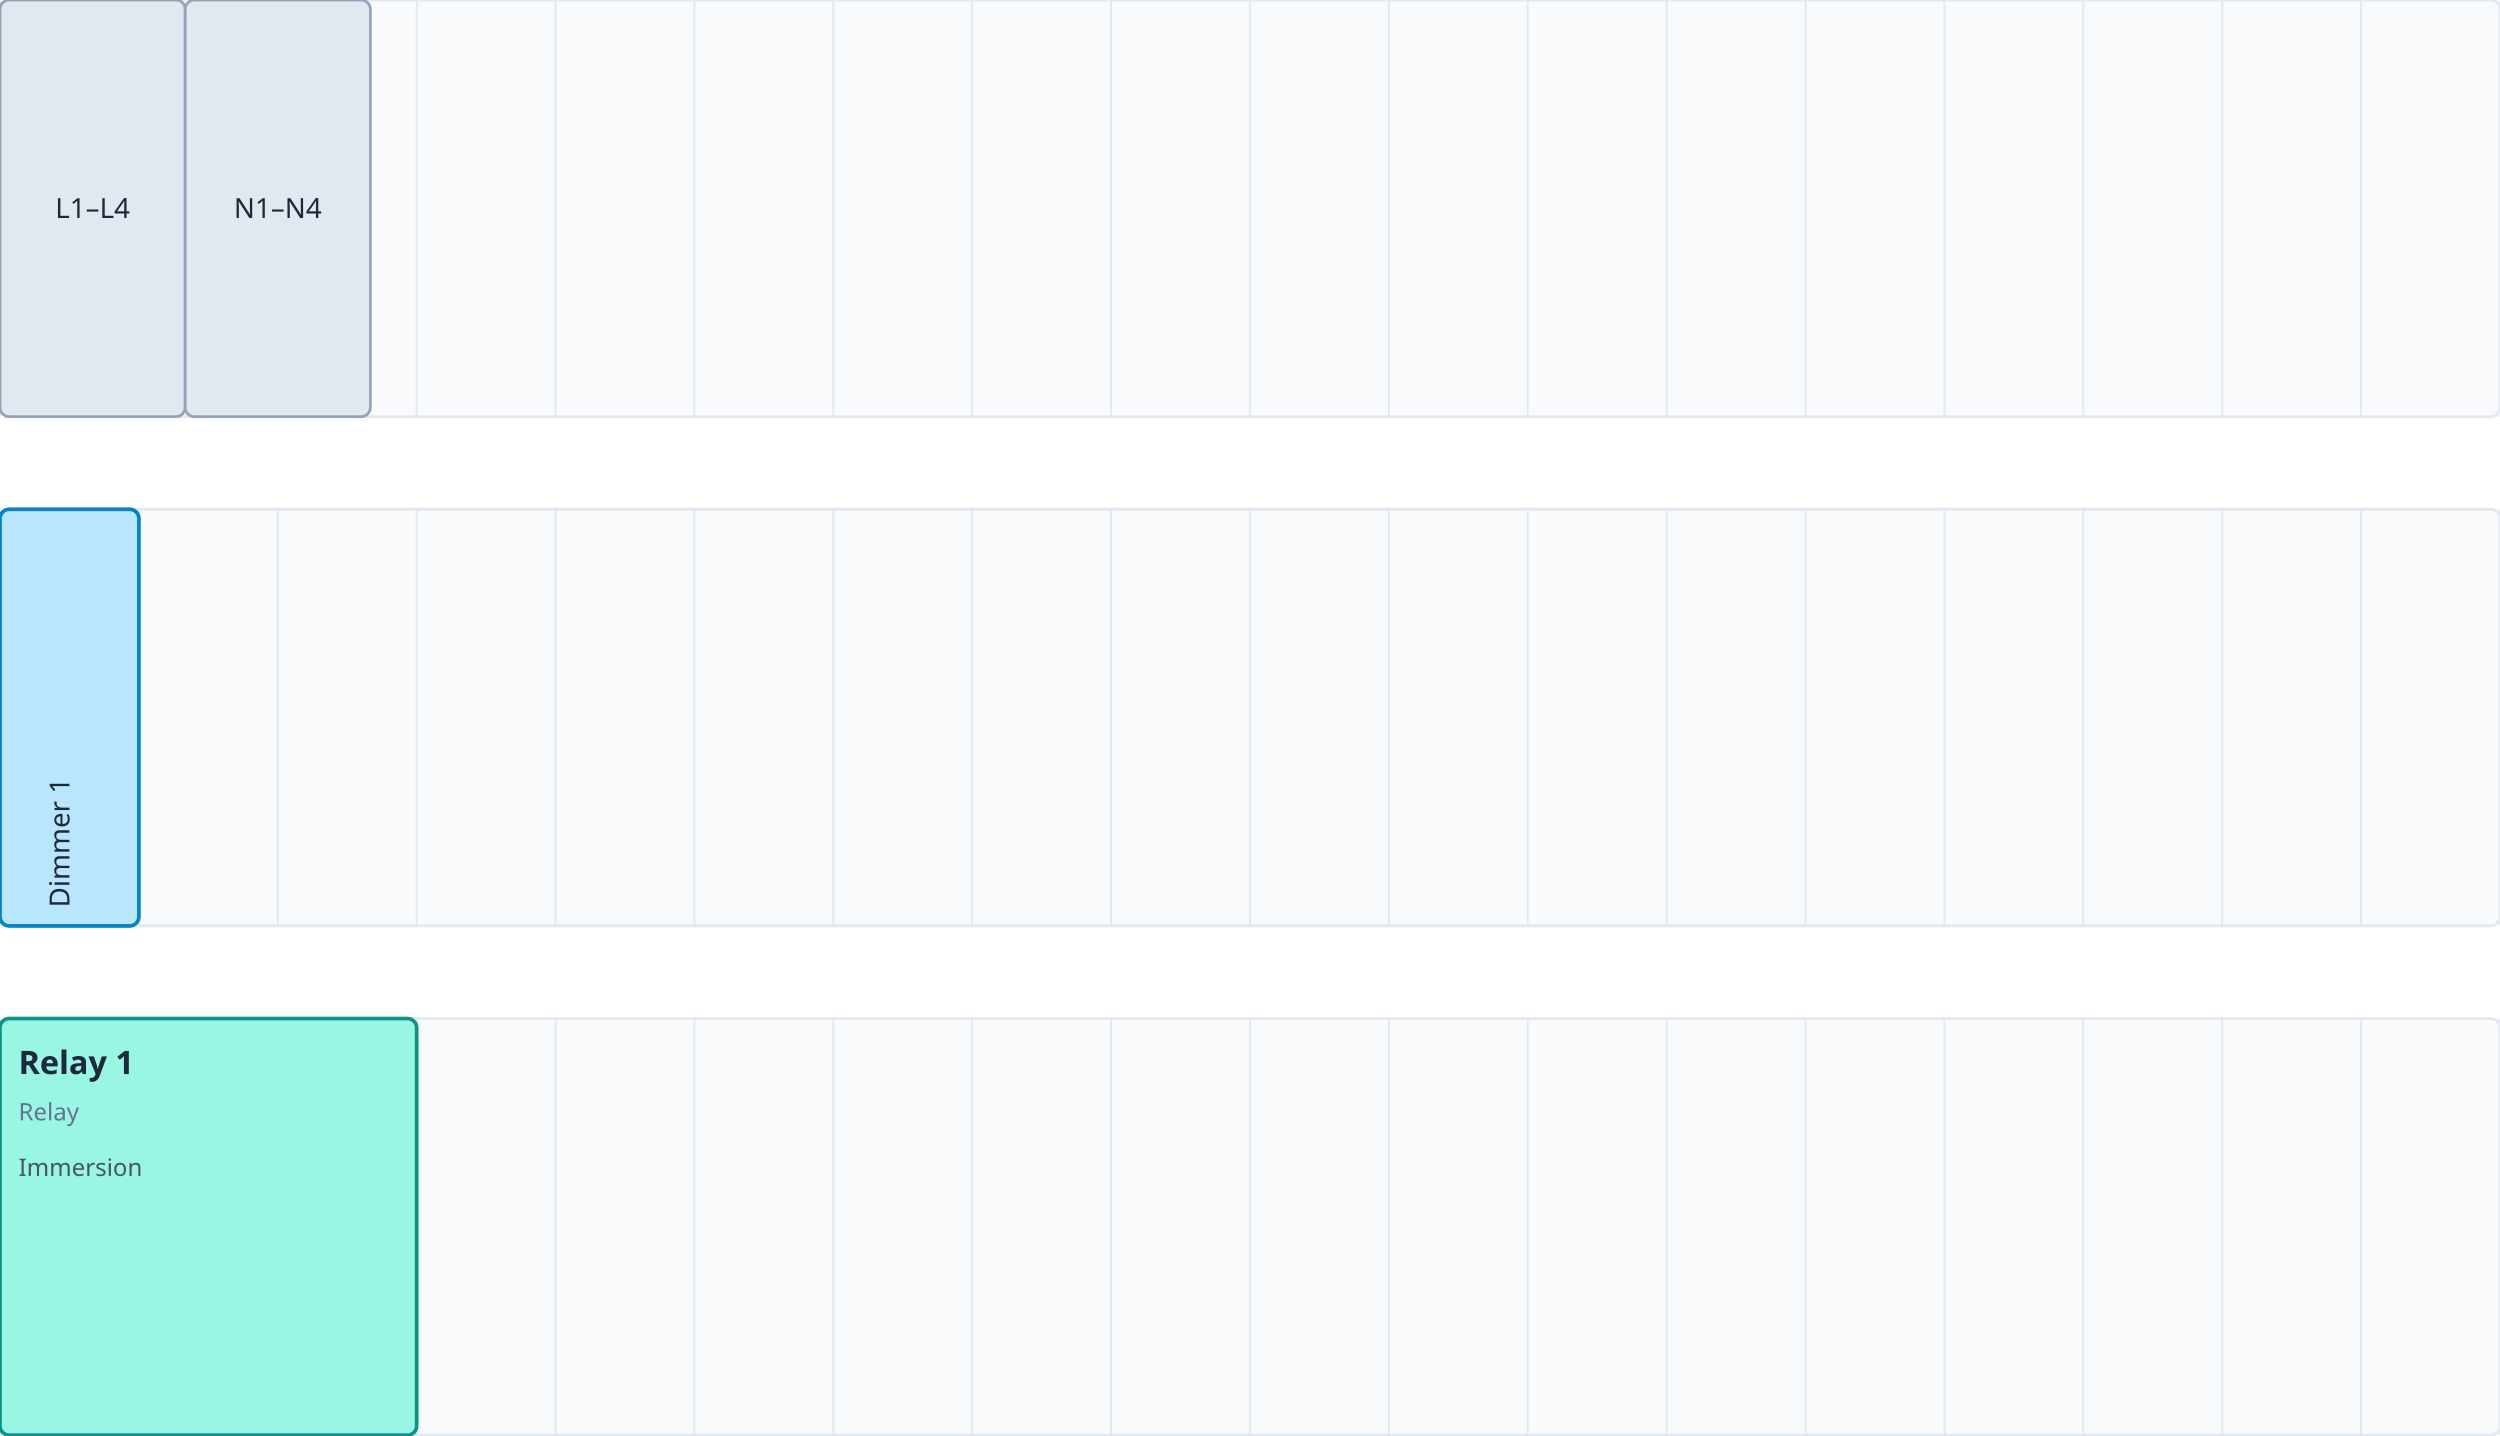
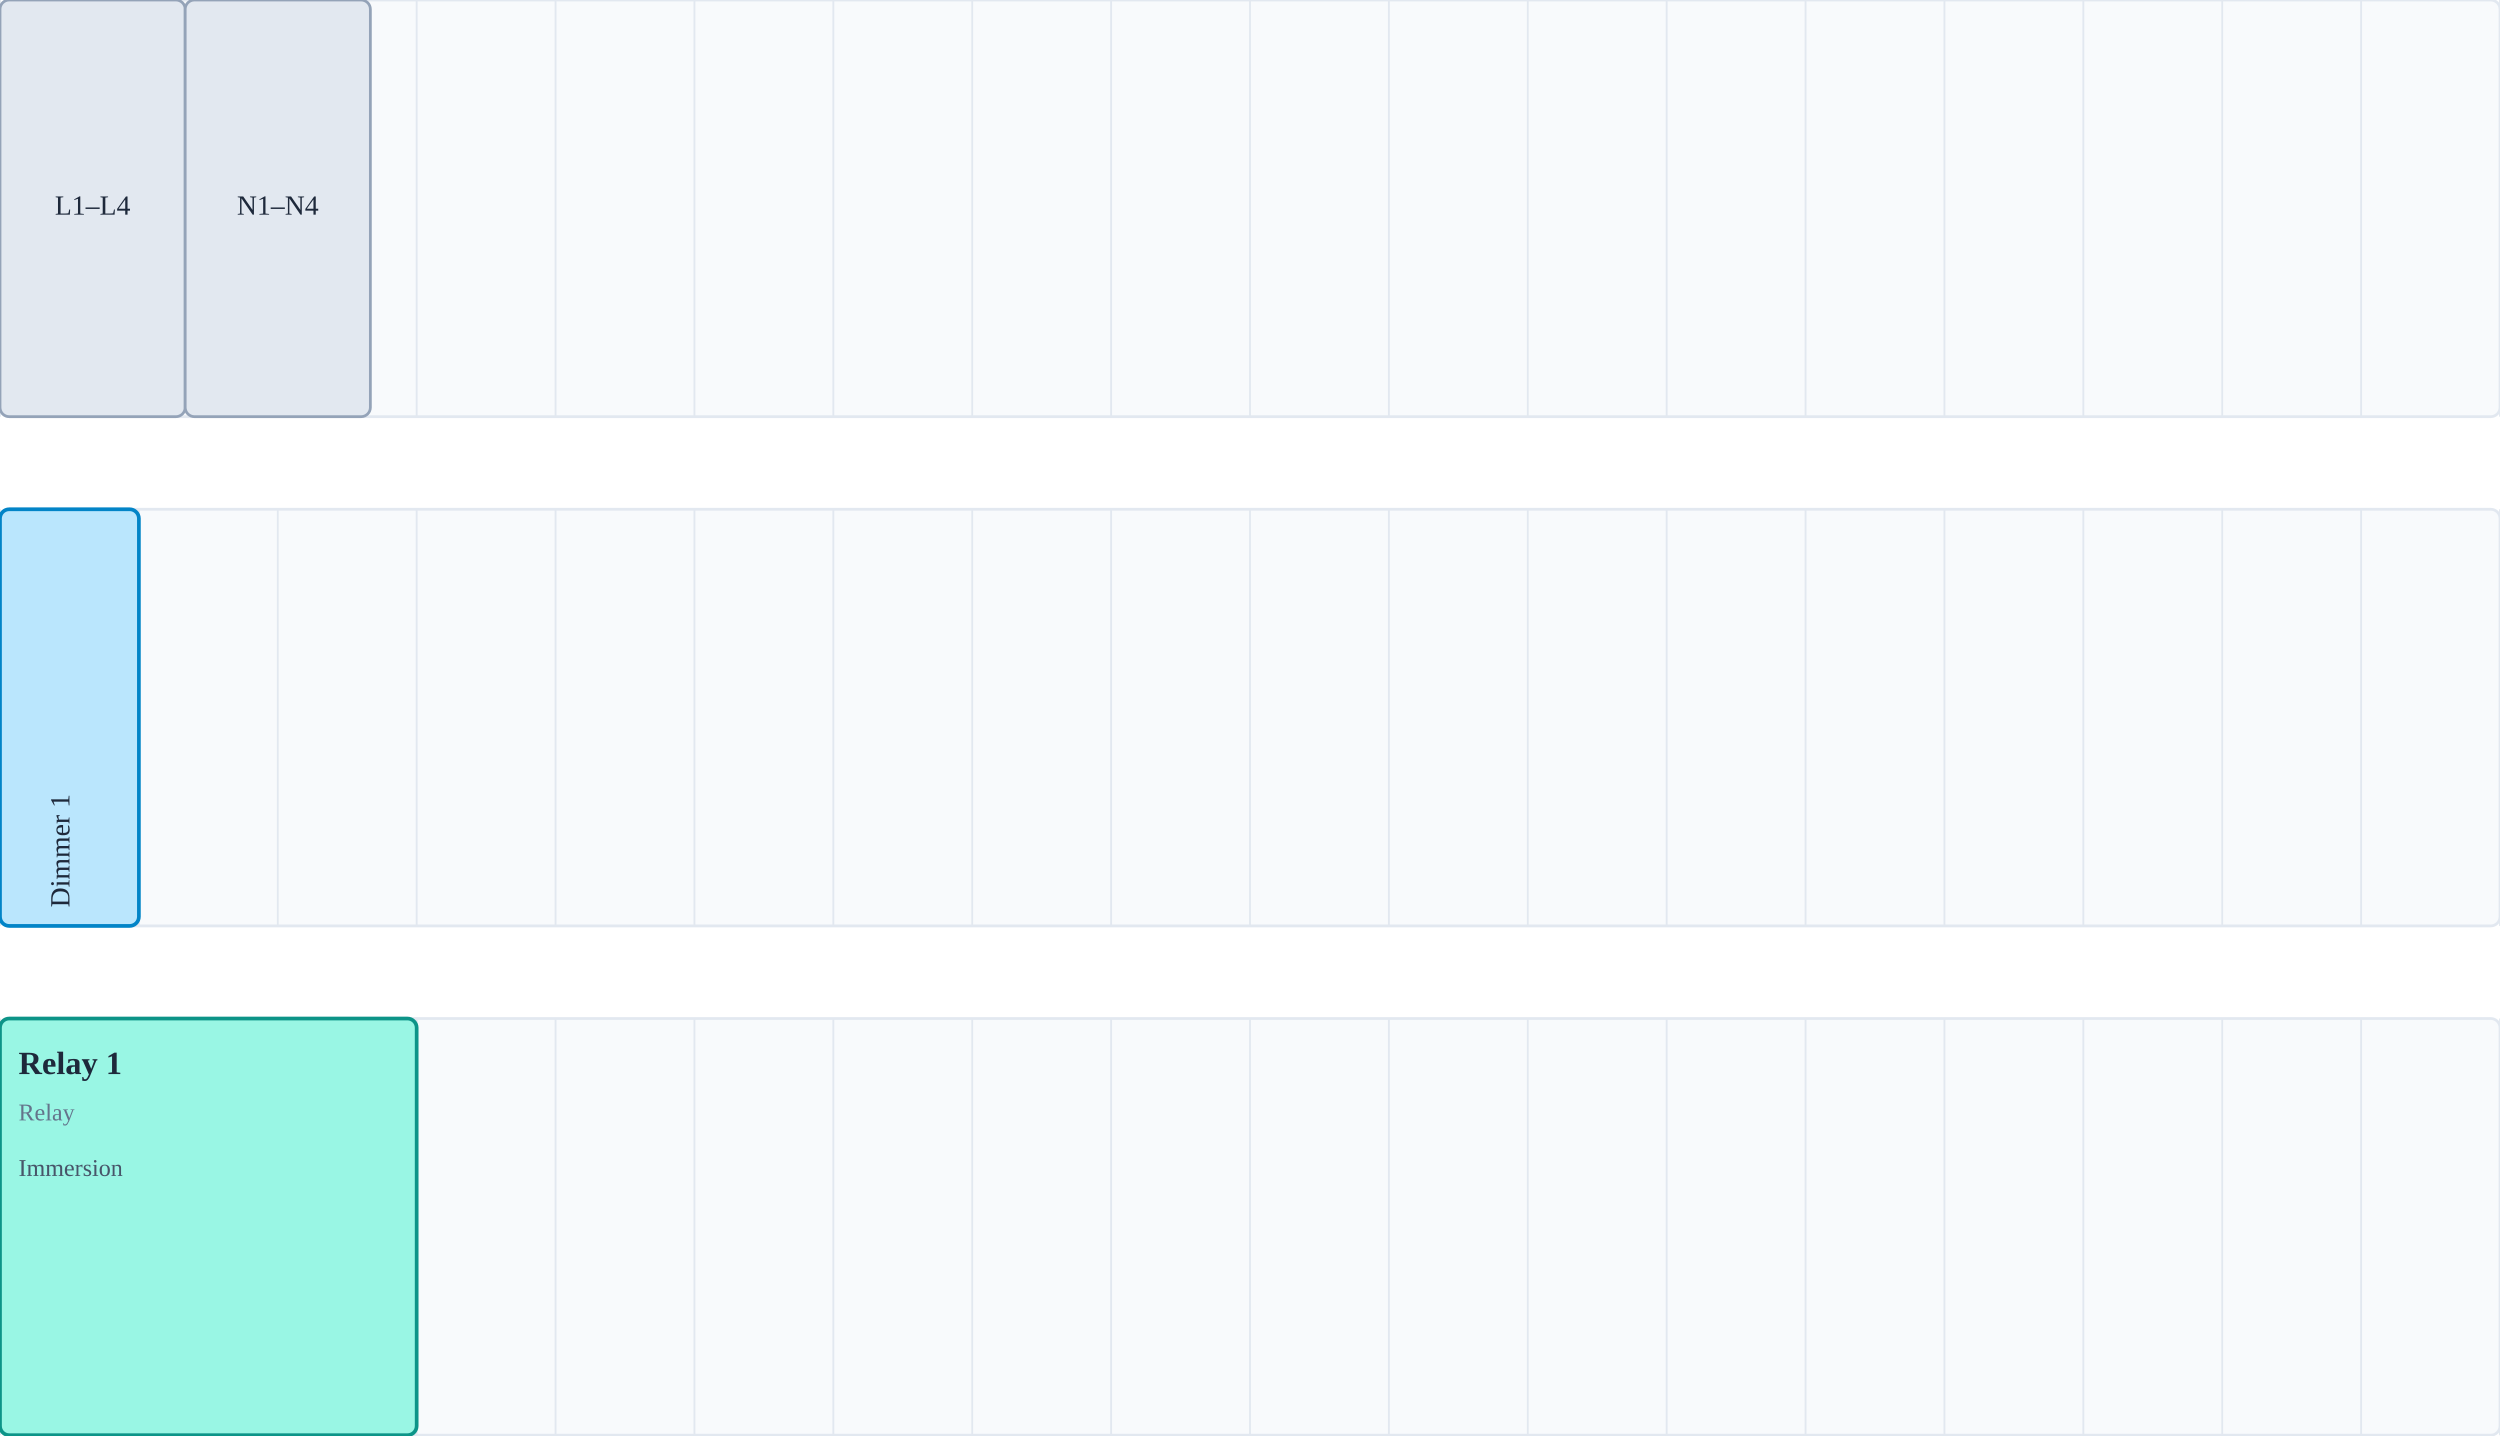
<svg xmlns="http://www.w3.org/2000/svg" viewBox="0 0 270 155" width="270mm" height="155mm">
  <rect x="0" y="0" width="270" height="45" rx="1" fill="#f8fafc" stroke="#e2e8f0" stroke-width="0.3" />
  <line x1="0" y1="0" x2="0" y2="45" stroke="#e2e8f0" stroke-width="0.2" />
  <line x1="15" y1="0" x2="15" y2="45" stroke="#e2e8f0" stroke-width="0.2" />
  <line x1="30" y1="0" x2="30" y2="45" stroke="#e2e8f0" stroke-width="0.2" />
  <line x1="45" y1="0" x2="45" y2="45" stroke="#e2e8f0" stroke-width="0.2" />
  <line x1="60" y1="0" x2="60" y2="45" stroke="#e2e8f0" stroke-width="0.2" />
  <line x1="75" y1="0" x2="75" y2="45" stroke="#e2e8f0" stroke-width="0.2" />
  <line x1="90" y1="0" x2="90" y2="45" stroke="#e2e8f0" stroke-width="0.2" />
  <line x1="105" y1="0" x2="105" y2="45" stroke="#e2e8f0" stroke-width="0.2" />
  <line x1="120" y1="0" x2="120" y2="45" stroke="#e2e8f0" stroke-width="0.2" />
  <line x1="135" y1="0" x2="135" y2="45" stroke="#e2e8f0" stroke-width="0.2" />
  <line x1="150" y1="0" x2="150" y2="45" stroke="#e2e8f0" stroke-width="0.2" />
  <line x1="165" y1="0" x2="165" y2="45" stroke="#e2e8f0" stroke-width="0.2" />
  <line x1="180" y1="0" x2="180" y2="45" stroke="#e2e8f0" stroke-width="0.2" />
  <line x1="195" y1="0" x2="195" y2="45" stroke="#e2e8f0" stroke-width="0.2" />
  <line x1="210" y1="0" x2="210" y2="45" stroke="#e2e8f0" stroke-width="0.2" />
  <line x1="225" y1="0" x2="225" y2="45" stroke="#e2e8f0" stroke-width="0.2" />
  <line x1="240" y1="0" x2="240" y2="45" stroke="#e2e8f0" stroke-width="0.2" />
  <line x1="255" y1="0" x2="255" y2="45" stroke="#e2e8f0" stroke-width="0.2" />
  <line x1="270" y1="0" x2="270" y2="45" stroke="#e2e8f0" stroke-width="0.2" />
  <rect x="0" y="55" width="270" height="45" rx="1" fill="#f8fafc" stroke="#e2e8f0" stroke-width="0.3" />
  <line x1="0" y1="55" x2="0" y2="100" stroke="#e2e8f0" stroke-width="0.2" />
  <line x1="15" y1="55" x2="15" y2="100" stroke="#e2e8f0" stroke-width="0.2" />
  <line x1="30" y1="55" x2="30" y2="100" stroke="#e2e8f0" stroke-width="0.2" />
  <line x1="45" y1="55" x2="45" y2="100" stroke="#e2e8f0" stroke-width="0.2" />
  <line x1="60" y1="55" x2="60" y2="100" stroke="#e2e8f0" stroke-width="0.2" />
  <line x1="75" y1="55" x2="75" y2="100" stroke="#e2e8f0" stroke-width="0.2" />
  <line x1="90" y1="55" x2="90" y2="100" stroke="#e2e8f0" stroke-width="0.2" />
  <line x1="105" y1="55" x2="105" y2="100" stroke="#e2e8f0" stroke-width="0.2" />
  <line x1="120" y1="55" x2="120" y2="100" stroke="#e2e8f0" stroke-width="0.2" />
  <line x1="135" y1="55" x2="135" y2="100" stroke="#e2e8f0" stroke-width="0.2" />
  <line x1="150" y1="55" x2="150" y2="100" stroke="#e2e8f0" stroke-width="0.2" />
  <line x1="165" y1="55" x2="165" y2="100" stroke="#e2e8f0" stroke-width="0.2" />
  <line x1="180" y1="55" x2="180" y2="100" stroke="#e2e8f0" stroke-width="0.2" />
  <line x1="195" y1="55" x2="195" y2="100" stroke="#e2e8f0" stroke-width="0.2" />
  <line x1="210" y1="55" x2="210" y2="100" stroke="#e2e8f0" stroke-width="0.2" />
  <line x1="225" y1="55" x2="225" y2="100" stroke="#e2e8f0" stroke-width="0.2" />
  <line x1="240" y1="55" x2="240" y2="100" stroke="#e2e8f0" stroke-width="0.2" />
  <line x1="255" y1="55" x2="255" y2="100" stroke="#e2e8f0" stroke-width="0.2" />
  <line x1="270" y1="55" x2="270" y2="100" stroke="#e2e8f0" stroke-width="0.2" />
  <rect x="0" y="110" width="270" height="45" rx="1" fill="#f8fafc" stroke="#e2e8f0" stroke-width="0.3" />
  <line x1="0" y1="110" x2="0" y2="155" stroke="#e2e8f0" stroke-width="0.2" />
  <line x1="15" y1="110" x2="15" y2="155" stroke="#e2e8f0" stroke-width="0.2" />
  <line x1="30" y1="110" x2="30" y2="155" stroke="#e2e8f0" stroke-width="0.2" />
  <line x1="45" y1="110" x2="45" y2="155" stroke="#e2e8f0" stroke-width="0.2" />
  <line x1="60" y1="110" x2="60" y2="155" stroke="#e2e8f0" stroke-width="0.2" />
  <line x1="75" y1="110" x2="75" y2="155" stroke="#e2e8f0" stroke-width="0.2" />
  <line x1="90" y1="110" x2="90" y2="155" stroke="#e2e8f0" stroke-width="0.2" />
  <line x1="105" y1="110" x2="105" y2="155" stroke="#e2e8f0" stroke-width="0.2" />
  <line x1="120" y1="110" x2="120" y2="155" stroke="#e2e8f0" stroke-width="0.2" />
  <line x1="135" y1="110" x2="135" y2="155" stroke="#e2e8f0" stroke-width="0.2" />
  <line x1="150" y1="110" x2="150" y2="155" stroke="#e2e8f0" stroke-width="0.2" />
  <line x1="165" y1="110" x2="165" y2="155" stroke="#e2e8f0" stroke-width="0.2" />
  <line x1="180" y1="110" x2="180" y2="155" stroke="#e2e8f0" stroke-width="0.2" />
  <line x1="195" y1="110" x2="195" y2="155" stroke="#e2e8f0" stroke-width="0.2" />
  <line x1="210" y1="110" x2="210" y2="155" stroke="#e2e8f0" stroke-width="0.2" />
  <line x1="225" y1="110" x2="225" y2="155" stroke="#e2e8f0" stroke-width="0.2" />
  <line x1="240" y1="110" x2="240" y2="155" stroke="#e2e8f0" stroke-width="0.2" />
  <line x1="255" y1="110" x2="255" y2="155" stroke="#e2e8f0" stroke-width="0.2" />
  <line x1="270" y1="110" x2="270" y2="155" stroke="#e2e8f0" stroke-width="0.2" />
  <rect x="0" y="0" width="20" height="45" rx="1" fill="#e2e8f0" stroke="#94a3b8" stroke-width="0.3" />
-   <text x="10" y="22.5" text-anchor="middle" dominant-baseline="middle" font-family="sans-serif" font-size="3" fill="#1e293b">L1–L4</text>
+   <text x="10" y="22.5" text-anchor="middle" dominant-baseline="middle" font-size="3" fill="#1e293b">L1–L4</text>
  <rect x="20" y="0" width="20" height="45" rx="1" fill="#e2e8f0" stroke="#94a3b8" stroke-width="0.3" />
-   <text x="30" y="22.5" text-anchor="middle" dominant-baseline="middle" font-family="sans-serif" font-size="3" fill="#1e293b">N1–N4</text>
+   <text x="30" y="22.5" text-anchor="middle" dominant-baseline="middle" font-size="3" fill="#1e293b">N1–N4</text>
  <rect x="0" y="55" width="15" height="45" rx="1" fill="#bae6fd" stroke="#0284c7" stroke-width="0.4" />
-   <text x="7.5" y="98" transform="rotate(-90 7.5 98)" font-family="sans-serif" font-size="3" fill="#1e293b">Dimmer 1</text>
+   <text x="7.5" y="98" transform="rotate(-90 7.5 98)" font-size="3" fill="#1e293b">Dimmer 1</text>
  <rect x="0" y="110" width="45" height="45" rx="1" fill="#99f6e4" stroke="#0d9488" stroke-width="0.4" />
-   <text x="2" y="116" font-family="sans-serif" font-size="3.5" font-weight="bold" fill="#1e293b">Relay 1</text>
-   <text x="2" y="121" font-family="sans-serif" font-size="2.6" fill="#64748b">Relay</text>
-   <text x="2" y="127" font-family="sans-serif" font-size="2.6" fill="#475569">Immersion</text>
+   <text x="2" y="116" font-size="3.5" font-weight="bold" fill="#1e293b">Relay 1</text>
+   <text x="2" y="121" font-size="2.6" fill="#64748b">Relay</text>
+   <text x="2" y="127" font-size="2.6" fill="#475569">Immersion</text>
</svg>
